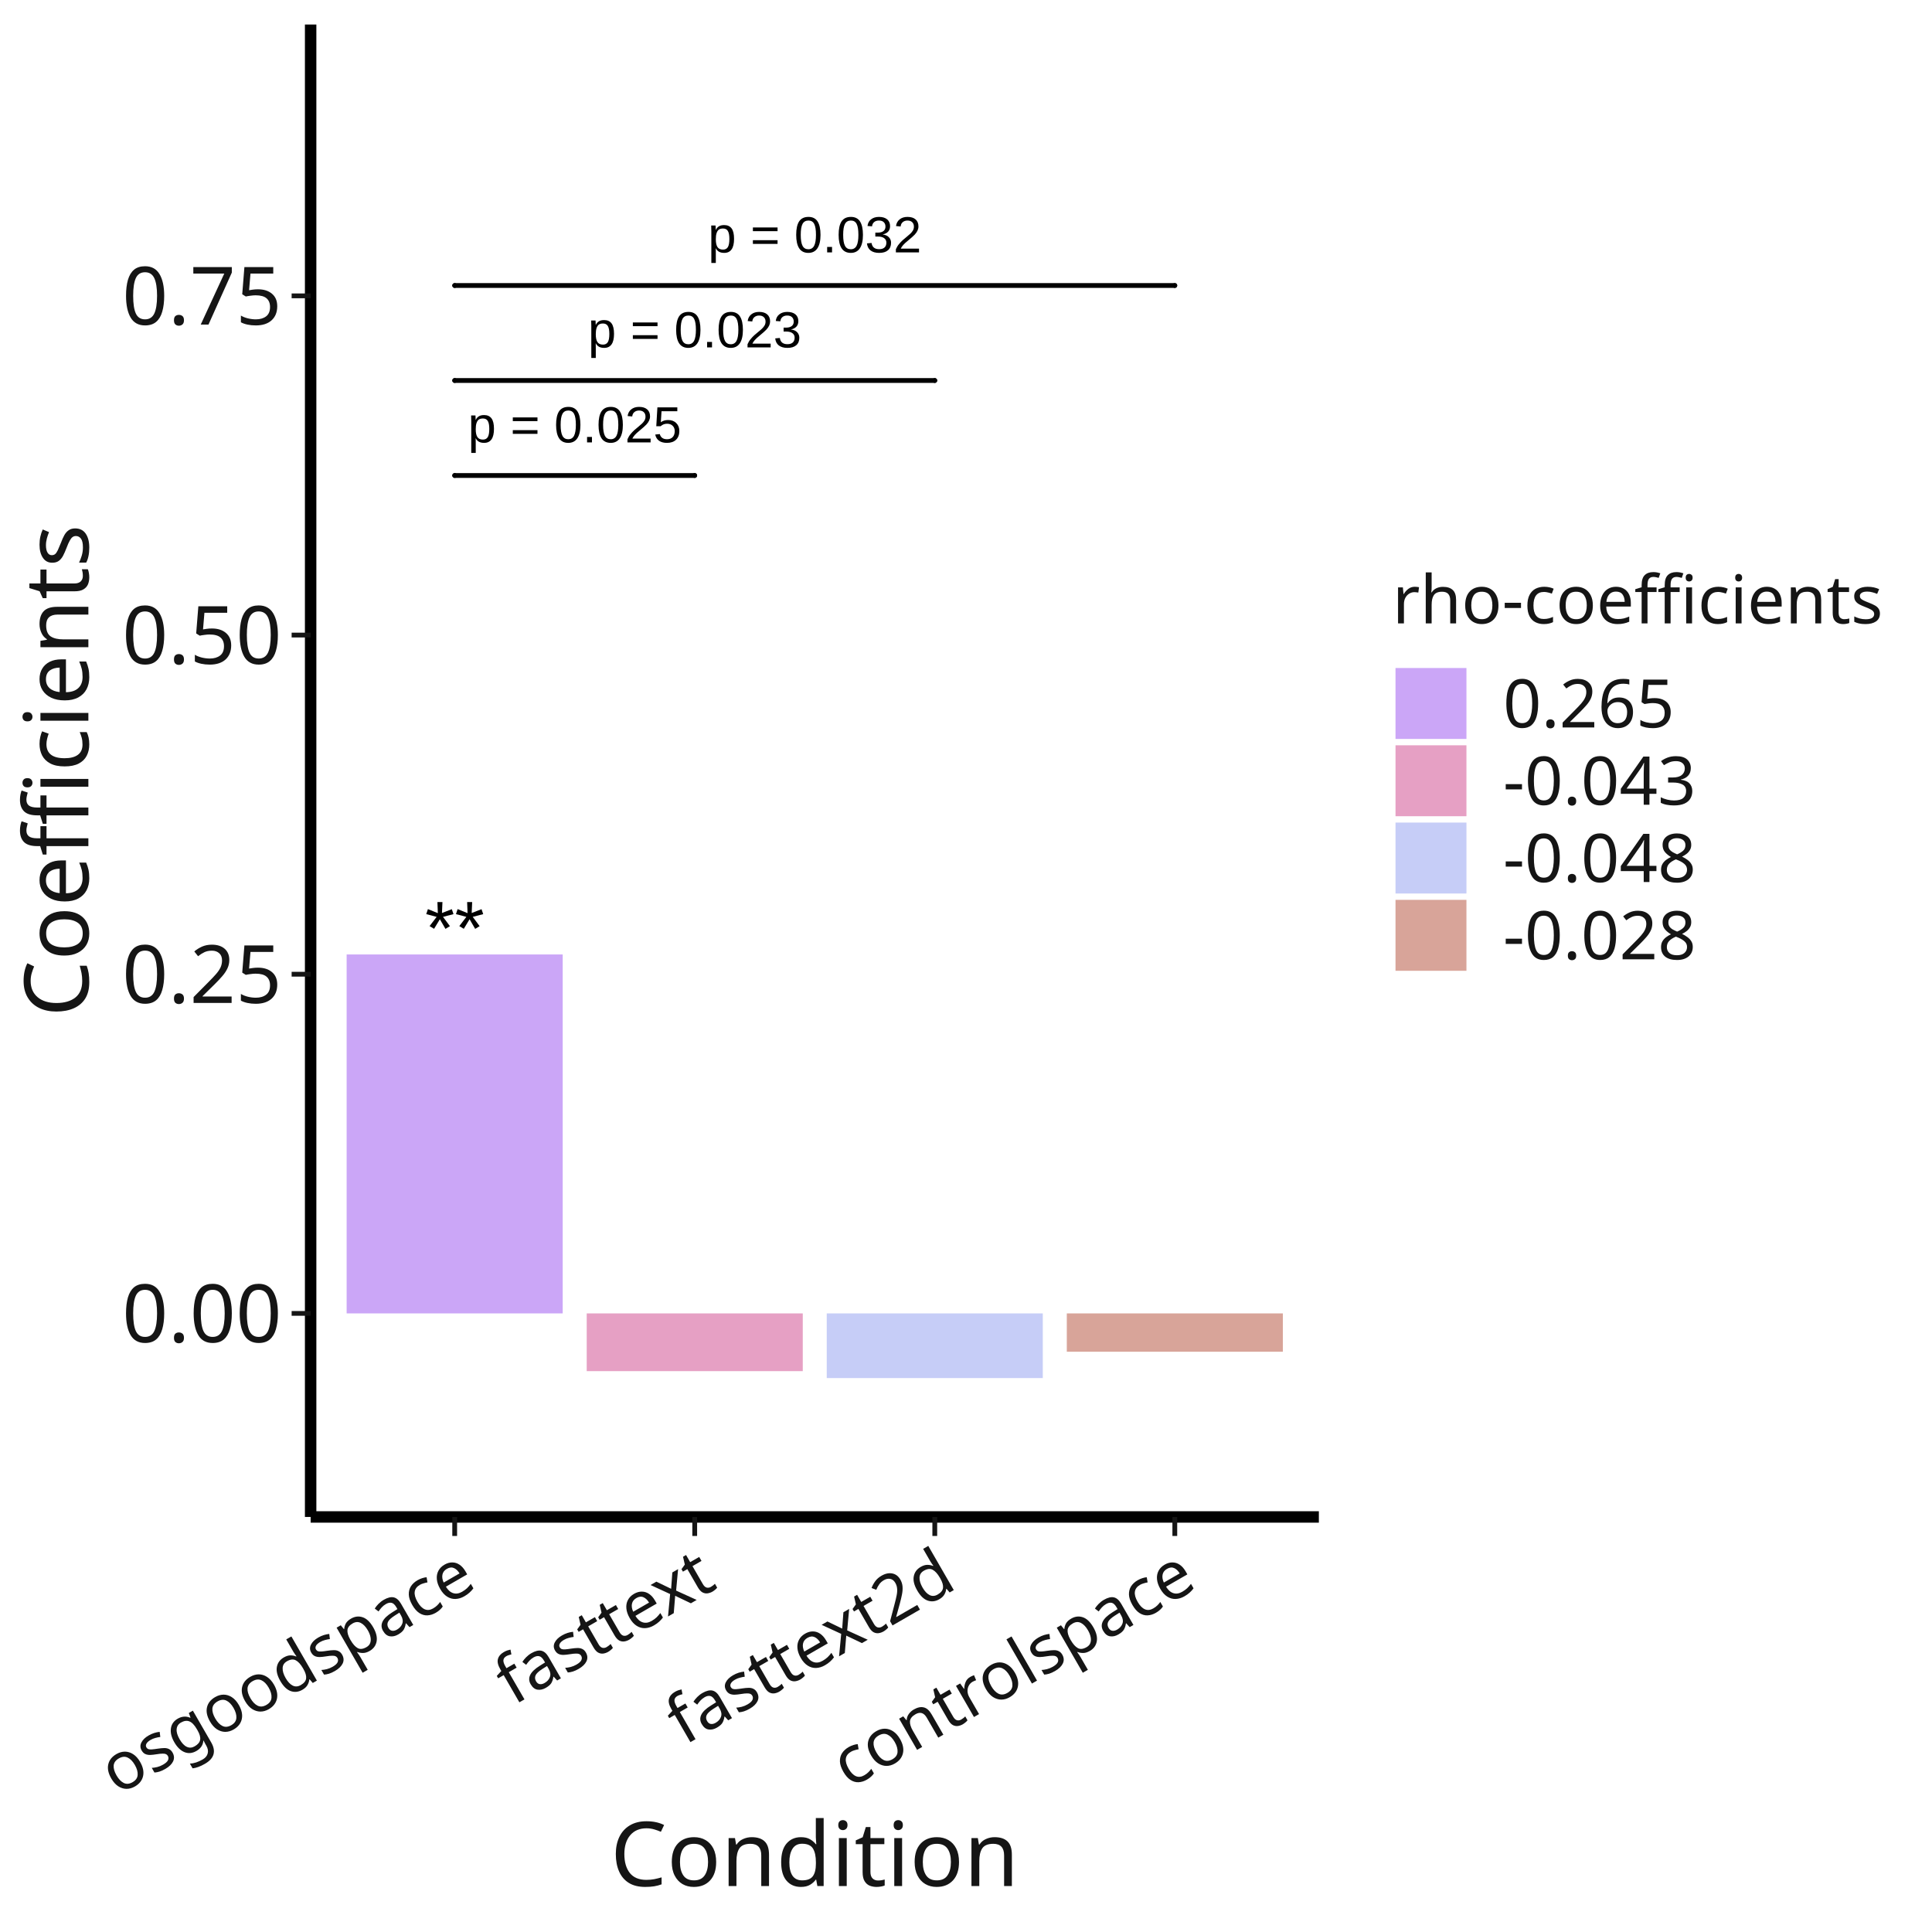
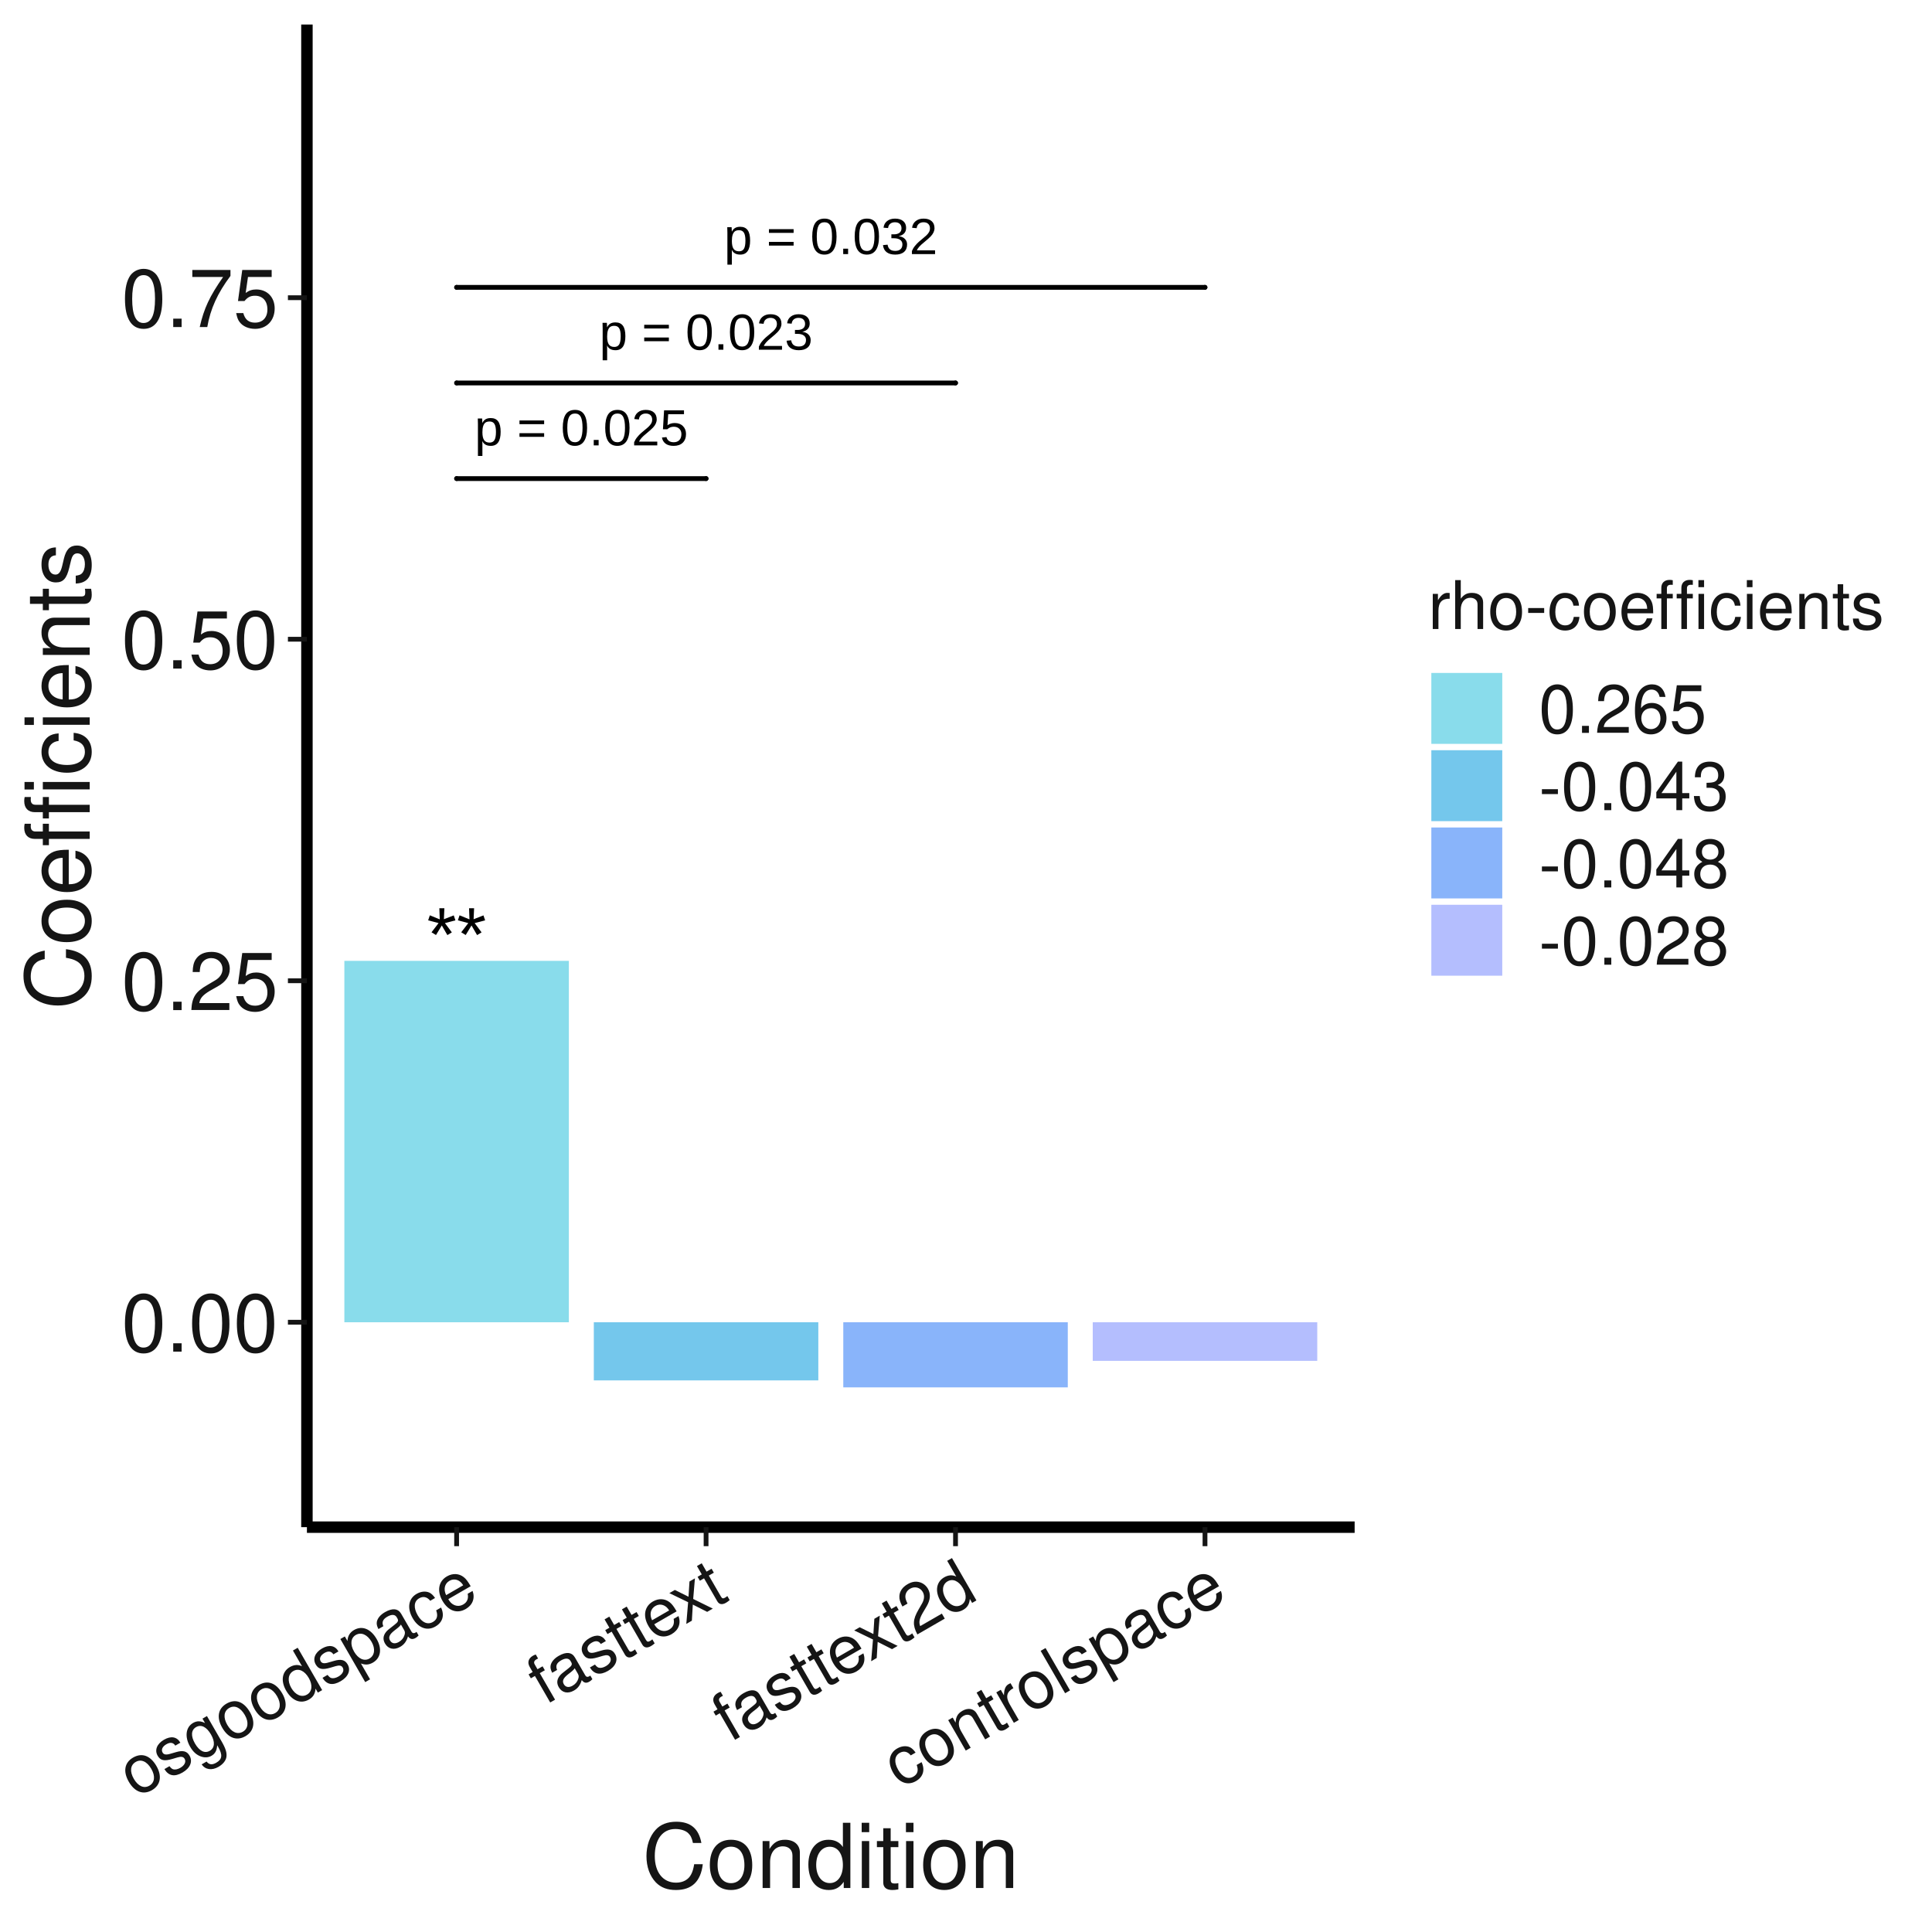
<svg xmlns="http://www.w3.org/2000/svg" class="svglite" width="432.00pt" height="432.00pt" viewBox="0 0 432.00 432.00">
  <defs>
    <style type="text/css">
    .svglite line, .svglite polyline, .svglite polygon, .svglite path, .svglite rect, .svglite circle {
      fill: none;
      stroke: #000000;
      stroke-linecap: round;
      stroke-linejoin: round;
      stroke-miterlimit: 10.00;
    }
    .svglite text {
      white-space: pre;
    }
  </style>
  </defs>
  <rect width="100%" height="100%" style="stroke: none; fill: #FFFFFF;" />
  <defs>
    <clipPath id="cpMC4wMHw0MzIuMDB8MC4wMHw0MzIuMDA=">
      <rect x="0.00" y="0.00" width="432.00" height="432.00" />
    </clipPath>
  </defs>
  <g clip-path="url(#cpMC4wMHw0MzIuMDB8MC4wMHw0MzIuMDA=)">
-     <rect x="0.00" y="0" width="432.00" height="432.00" style="stroke-width: 1.07; stroke: #FFFFFF; fill: #FFFFFF;" />
+     <rect x="0" y="0" width="432.00" height="432.00" style="stroke-width: 1.07; stroke: #FFFFFF; fill: #FFFFFF;" />
  </g>
  <defs>
-     <clipPath id="cpNjkuNDZ8Mjk0LjkwfDUuNDh8MzM5LjE5">
-       <rect x="69.46" y="5.48" width="225.43" height="333.71" />
+     <clipPath id="cpNjguNjN8MzAyLjkwfDUuNDh8MzQxLjQ4">
+       <rect x="68.63" y="5.48" width="234.27" height="336.00" />
    </clipPath>
  </defs>
-   <g clip-path="url(#cpNjkuNDZ8Mjk0LjkwfDUuNDh8MzM5LjE5)">
-     <rect x="69.46" y="5.48" width="225.43" height="333.71" style="stroke-width: 1.07; stroke: none; fill: #FFFFFF;" />
-     <polyline points="69.46,331.60 294.90,331.60 " style="stroke-width: 0.53; stroke: #FFFFFF; stroke-linecap: butt;" />
-     <polyline points="69.46,255.76 294.90,255.76 " style="stroke-width: 0.53; stroke: #FFFFFF; stroke-linecap: butt;" />
-     <polyline points="69.46,179.92 294.90,179.92 " style="stroke-width: 0.53; stroke: #FFFFFF; stroke-linecap: butt;" />
-     <polyline points="69.46,104.07 294.90,104.07 " style="stroke-width: 0.53; stroke: #FFFFFF; stroke-linecap: butt;" />
-     <polyline points="69.46,28.23 294.90,28.23 " style="stroke-width: 0.53; stroke: #FFFFFF; stroke-linecap: butt;" />
-     <polyline points="69.46,293.68 294.90,293.68 " style="stroke-width: 1.07; stroke: #FFFFFF; stroke-linecap: butt;" />
-     <polyline points="69.46,217.84 294.90,217.84 " style="stroke-width: 1.07; stroke: #FFFFFF; stroke-linecap: butt;" />
-     <polyline points="69.46,142.00 294.90,142.00 " style="stroke-width: 1.07; stroke: #FFFFFF; stroke-linecap: butt;" />
-     <polyline points="69.46,66.15 294.90,66.15 " style="stroke-width: 1.07; stroke: #FFFFFF; stroke-linecap: butt;" />
-     <polyline points="101.67,339.19 101.67,5.48 " style="stroke-width: 1.07; stroke: #FFFFFF; stroke-linecap: butt;" />
-     <polyline points="155.34,339.19 155.34,5.48 " style="stroke-width: 1.07; stroke: #FFFFFF; stroke-linecap: butt;" />
-     <polyline points="209.02,339.19 209.02,5.48 " style="stroke-width: 1.07; stroke: #FFFFFF; stroke-linecap: butt;" />
-     <polyline points="262.69,339.19 262.69,5.48 " style="stroke-width: 1.07; stroke: #FFFFFF; stroke-linecap: butt;" />
-     <rect x="77.51" y="213.42" width="48.31" height="80.26" style="stroke-width: 1.07; stroke: none; stroke-linecap: butt; stroke-linejoin: miter; fill: #CBA6F7;" />
-     <rect x="131.19" y="293.68" width="48.31" height="12.91" style="stroke-width: 1.07; stroke: none; stroke-linecap: butt; stroke-linejoin: miter; fill: #E6A0C4;" />
-     <rect x="184.86" y="293.68" width="48.31" height="14.46" style="stroke-width: 1.07; stroke: none; stroke-linecap: butt; stroke-linejoin: miter; fill: #C6CDF7;" />
-     <rect x="238.54" y="293.68" width="48.31" height="8.57" style="stroke-width: 1.07; stroke: none; stroke-linecap: butt; stroke-linejoin: miter; fill: #D8A499;" />
-     <text x="101.67" y="213.45" text-anchor="middle" style="font-size: 17.07px; font-family: &quot;Liberation Sans&quot;;" textLength="18.81px" lengthAdjust="spacingAndGlyphs">**</text>
-     <text x="128.50" y="98.92" text-anchor="middle" style="font-size: 11.38px; font-family: &quot;Liberation Sans&quot;;" textLength="48.51px" lengthAdjust="spacingAndGlyphs">p = 0.025</text>
-     <line x1="155.34" y1="106.32" x2="155.34" y2="106.32" style="stroke-width: 1.07;" />
-     <line x1="155.34" y1="106.32" x2="101.67" y2="106.32" style="stroke-width: 1.07;" />
-     <line x1="101.67" y1="106.32" x2="101.67" y2="106.32" style="stroke-width: 1.07;" />
-     <text x="155.34" y="77.68" text-anchor="middle" style="font-size: 11.38px; font-family: &quot;Liberation Sans&quot;;" textLength="48.51px" lengthAdjust="spacingAndGlyphs">p = 0.023</text>
-     <line x1="209.02" y1="85.08" x2="209.02" y2="85.08" style="stroke-width: 1.07;" />
-     <line x1="209.02" y1="85.08" x2="101.67" y2="85.08" style="stroke-width: 1.07;" />
-     <line x1="101.67" y1="85.08" x2="101.67" y2="85.08" style="stroke-width: 1.07;" />
-     <text x="182.18" y="56.44" text-anchor="middle" style="font-size: 11.38px; font-family: &quot;Liberation Sans&quot;;" textLength="48.51px" lengthAdjust="spacingAndGlyphs">p = 0.032</text>
-     <line x1="262.69" y1="63.84" x2="262.69" y2="63.84" style="stroke-width: 1.07;" />
-     <line x1="262.69" y1="63.84" x2="101.67" y2="63.84" style="stroke-width: 1.07;" />
-     <line x1="101.67" y1="63.84" x2="101.67" y2="63.84" style="stroke-width: 1.07;" />
+   <g clip-path="url(#cpNjguNjN8MzAyLjkwfDUuNDh8MzQxLjQ4)">
+     <rect x="68.63" y="5.48" width="234.27" height="336.00" style="stroke-width: 1.07; stroke: none; fill: #FFFFFF;" />
+     <polyline points="68.63,333.84 302.90,333.84 " style="stroke-width: 0.53; stroke: #FFFFFF; stroke-linecap: butt;" />
+     <polyline points="68.63,257.48 302.90,257.48 " style="stroke-width: 0.53; stroke: #FFFFFF; stroke-linecap: butt;" />
+     <polyline points="68.63,181.12 302.90,181.12 " style="stroke-width: 0.53; stroke: #FFFFFF; stroke-linecap: butt;" />
+     <polyline points="68.63,104.75 302.90,104.75 " style="stroke-width: 0.53; stroke: #FFFFFF; stroke-linecap: butt;" />
+     <polyline points="68.63,28.39 302.90,28.39 " style="stroke-width: 0.53; stroke: #FFFFFF; stroke-linecap: butt;" />
+     <polyline points="68.63,295.66 302.90,295.66 " style="stroke-width: 1.07; stroke: #FFFFFF; stroke-linecap: butt;" />
+     <polyline points="68.63,219.30 302.90,219.30 " style="stroke-width: 1.07; stroke: #FFFFFF; stroke-linecap: butt;" />
+     <polyline points="68.63,142.93 302.90,142.93 " style="stroke-width: 1.07; stroke: #FFFFFF; stroke-linecap: butt;" />
+     <polyline points="68.63,66.57 302.90,66.57 " style="stroke-width: 1.07; stroke: #FFFFFF; stroke-linecap: butt;" />
+     <polyline points="102.10,341.48 102.10,5.48 " style="stroke-width: 1.07; stroke: #FFFFFF; stroke-linecap: butt;" />
+     <polyline points="157.88,341.48 157.88,5.48 " style="stroke-width: 1.07; stroke: #FFFFFF; stroke-linecap: butt;" />
+     <polyline points="213.66,341.48 213.66,5.48 " style="stroke-width: 1.07; stroke: #FFFFFF; stroke-linecap: butt;" />
+     <polyline points="269.44,341.48 269.44,5.48 " style="stroke-width: 1.07; stroke: #FFFFFF; stroke-linecap: butt;" />
+     <rect x="77.00" y="214.85" width="50.20" height="80.81" style="stroke-width: 1.07; stroke: none; stroke-linecap: butt; stroke-linejoin: miter; fill: #89DCEB;" />
+     <rect x="132.78" y="295.66" width="50.20" height="13.00" style="stroke-width: 1.07; stroke: none; stroke-linecap: butt; stroke-linejoin: miter; fill: #74C7EC;" />
+     <rect x="188.56" y="295.66" width="50.20" height="14.56" style="stroke-width: 1.07; stroke: none; stroke-linecap: butt; stroke-linejoin: miter; fill: #89B4FA;" />
+     <rect x="244.34" y="295.66" width="50.20" height="8.63" style="stroke-width: 1.07; stroke: none; stroke-linecap: butt; stroke-linejoin: miter; fill: #B4BEFE;" />
+     <text x="102.10" y="214.84" text-anchor="middle" style="font-size: 17.07px; font-family: &quot;Liberation Sans&quot;;" textLength="18.81px" lengthAdjust="spacingAndGlyphs">**</text>
+     <text x="129.99" y="99.59" text-anchor="middle" style="font-size: 11.38px; font-family: &quot;Liberation Sans&quot;;" textLength="48.51px" lengthAdjust="spacingAndGlyphs">p = 0.025</text>
+     <line x1="157.88" y1="107.01" x2="157.88" y2="107.01" style="stroke-width: 1.07;" />
+     <line x1="157.88" y1="107.01" x2="102.10" y2="107.01" style="stroke-width: 1.07;" />
+     <line x1="102.10" y1="107.01" x2="102.10" y2="107.01" style="stroke-width: 1.07;" />
+     <text x="157.88" y="78.20" text-anchor="middle" style="font-size: 11.38px; font-family: &quot;Liberation Sans&quot;;" textLength="48.51px" lengthAdjust="spacingAndGlyphs">p = 0.023</text>
+     <line x1="213.66" y1="85.63" x2="213.66" y2="85.63" style="stroke-width: 1.07;" />
+     <line x1="213.66" y1="85.63" x2="102.10" y2="85.63" style="stroke-width: 1.07;" />
+     <line x1="102.10" y1="85.63" x2="102.10" y2="85.63" style="stroke-width: 1.07;" />
+     <text x="185.77" y="56.82" text-anchor="middle" style="font-size: 11.38px; font-family: &quot;Liberation Sans&quot;;" textLength="48.51px" lengthAdjust="spacingAndGlyphs">p = 0.032</text>
+     <line x1="269.44" y1="64.25" x2="269.44" y2="64.25" style="stroke-width: 1.07;" />
+     <line x1="269.44" y1="64.25" x2="102.10" y2="64.25" style="stroke-width: 1.07;" />
+     <line x1="102.10" y1="64.25" x2="102.10" y2="64.25" style="stroke-width: 1.07;" />
  </g>
  <g clip-path="url(#cpMC4wMHw0MzIuMDB8MC4wMHw0MzIuMDA=)">
-     <polyline points="69.46,339.19 69.46,5.48 " style="stroke-width: 2.56; stroke-linecap: butt;" />
-     <text x="63.02" y="300.11" text-anchor="end" style="font-size: 18.00px;fill: #151515; font-family: &quot;Noto Sans&quot;;" textLength="35.71px" lengthAdjust="spacingAndGlyphs">0.00</text>
-     <text x="63.02" y="224.26" text-anchor="end" style="font-size: 18.00px;fill: #151515; font-family: &quot;Noto Sans&quot;;" textLength="35.71px" lengthAdjust="spacingAndGlyphs">0.25</text>
-     <text x="63.02" y="148.42" text-anchor="end" style="font-size: 18.00px;fill: #151515; font-family: &quot;Noto Sans&quot;;" textLength="35.71px" lengthAdjust="spacingAndGlyphs">0.50</text>
-     <text x="63.02" y="72.58" text-anchor="end" style="font-size: 18.00px;fill: #151515; font-family: &quot;Noto Sans&quot;;" textLength="35.71px" lengthAdjust="spacingAndGlyphs">0.75</text>
-     <polyline points="65.21,293.68 69.46,293.68 " style="stroke-width: 1.07; stroke: #151515; stroke-linecap: butt;" />
-     <polyline points="65.21,217.84 69.46,217.84 " style="stroke-width: 1.07; stroke: #151515; stroke-linecap: butt;" />
-     <polyline points="65.21,142.00 69.46,142.00 " style="stroke-width: 1.07; stroke: #151515; stroke-linecap: butt;" />
-     <polyline points="65.21,66.15 69.46,66.15 " style="stroke-width: 1.07; stroke: #151515; stroke-linecap: butt;" />
-     <polyline points="69.46,339.19 294.90,339.19 " style="stroke-width: 2.56; stroke-linecap: butt;" />
-     <polyline points="101.67,343.44 101.67,339.19 " style="stroke-width: 1.07; stroke: #151515; stroke-linecap: butt;" />
-     <polyline points="155.34,343.44 155.34,339.19 " style="stroke-width: 1.07; stroke: #151515; stroke-linecap: butt;" />
-     <polyline points="209.02,343.44 209.02,339.19 " style="stroke-width: 1.07; stroke: #151515; stroke-linecap: butt;" />
-     <polyline points="262.69,343.44 262.69,339.19 " style="stroke-width: 1.07; stroke: #151515; stroke-linecap: butt;" />
-     <text transform="translate(107.02,354.91) rotate(-30)" text-anchor="end" style="font-size: 15.00px;fill: #151515; font-family: &quot;Noto Sans&quot;;" textLength="93.33px" lengthAdjust="spacingAndGlyphs">osgoodspace</text>
-     <text transform="translate(160.70,354.91) rotate(-30)" text-anchor="end" style="font-size: 15.00px;fill: #151515; font-family: &quot;Noto Sans&quot;;" textLength="53.40px" lengthAdjust="spacingAndGlyphs">fasttext</text>
-     <text transform="translate(214.37,354.91) rotate(-30)" text-anchor="end" style="font-size: 15.00px;fill: #151515; font-family: &quot;Noto Sans&quot;;" textLength="71.21px" lengthAdjust="spacingAndGlyphs">fasttext2d</text>
-     <text transform="translate(268.05,354.91) rotate(-30)" text-anchor="end" style="font-size: 15.00px;fill: #151515; font-family: &quot;Noto Sans&quot;;" textLength="90.58px" lengthAdjust="spacingAndGlyphs">controlspace</text>
-     <text x="182.18" y="421.72" text-anchor="middle" style="font-size: 20.00px;fill: #151515; font-family: &quot;Noto Sans&quot;;" textLength="91.42px" lengthAdjust="spacingAndGlyphs">Condition</text>
-     <text transform="translate(19.76,172.33) rotate(-90)" text-anchor="middle" style="font-size: 20.00px;fill: #151515; font-family: &quot;Noto Sans&quot;;" textLength="110.17px" lengthAdjust="spacingAndGlyphs">Coefficients</text>
-     <text x="311.33" y="139.39" style="font-size: 15.00px;fill: #151515; font-family: &quot;Noto Sans&quot;;" textLength="109.71px" lengthAdjust="spacingAndGlyphs">rho-coefficients</text>
-     <rect x="312.04" y="149.37" width="15.86" height="15.86" style="stroke-width: 1.07; stroke: none; stroke-linecap: butt; stroke-linejoin: miter; fill: #CBA6F7;" />
-     <rect x="312.04" y="166.65" width="15.86" height="15.86" style="stroke-width: 1.07; stroke: none; stroke-linecap: butt; stroke-linejoin: miter; fill: #E6A0C4;" />
-     <rect x="312.04" y="183.93" width="15.86" height="15.86" style="stroke-width: 1.07; stroke: none; stroke-linecap: butt; stroke-linejoin: miter; fill: #C6CDF7;" />
-     <rect x="312.04" y="201.21" width="15.86" height="15.86" style="stroke-width: 1.07; stroke: none; stroke-linecap: butt; stroke-linejoin: miter; fill: #D8A499;" />
-     <text x="336.09" y="162.66" style="font-size: 15.00px;fill: #151515; font-family: &quot;Noto Sans&quot;;" textLength="38.35px" lengthAdjust="spacingAndGlyphs">0.265</text>
-     <text x="336.09" y="179.94" style="font-size: 15.00px;fill: #151515; font-family: &quot;Noto Sans&quot;;" textLength="43.18px" lengthAdjust="spacingAndGlyphs">-0.043</text>
-     <text x="336.09" y="197.22" style="font-size: 15.00px;fill: #151515; font-family: &quot;Noto Sans&quot;;" textLength="43.18px" lengthAdjust="spacingAndGlyphs">-0.048</text>
-     <text x="336.09" y="214.50" style="font-size: 15.00px;fill: #151515; font-family: &quot;Noto Sans&quot;;" textLength="43.18px" lengthAdjust="spacingAndGlyphs">-0.028</text>
+     <polyline points="68.63,341.48 68.63,5.48 " style="stroke-width: 2.56; stroke-linecap: butt;" />
+     <text x="62.19" y="302.23" text-anchor="end" style="font-size: 18.00px;fill: #151515; font-family: &quot;Nimbus Sans&quot;;" textLength="35.03px" lengthAdjust="spacingAndGlyphs">0.00</text>
+     <text x="62.19" y="225.86" text-anchor="end" style="font-size: 18.00px;fill: #151515; font-family: &quot;Nimbus Sans&quot;;" textLength="35.03px" lengthAdjust="spacingAndGlyphs">0.25</text>
+     <text x="62.19" y="149.50" text-anchor="end" style="font-size: 18.00px;fill: #151515; font-family: &quot;Nimbus Sans&quot;;" textLength="35.03px" lengthAdjust="spacingAndGlyphs">0.50</text>
+     <text x="62.19" y="73.13" text-anchor="end" style="font-size: 18.00px;fill: #151515; font-family: &quot;Nimbus Sans&quot;;" textLength="35.03px" lengthAdjust="spacingAndGlyphs">0.75</text>
+     <polyline points="64.38,295.66 68.63,295.66 " style="stroke-width: 1.07; stroke: #151515; stroke-linecap: butt;" />
+     <polyline points="64.38,219.30 68.63,219.30 " style="stroke-width: 1.07; stroke: #151515; stroke-linecap: butt;" />
+     <polyline points="64.38,142.93 68.63,142.93 " style="stroke-width: 1.07; stroke: #151515; stroke-linecap: butt;" />
+     <polyline points="64.38,66.57 68.63,66.57 " style="stroke-width: 1.07; stroke: #151515; stroke-linecap: butt;" />
+     <polyline points="68.63,341.48 302.90,341.48 " style="stroke-width: 2.56; stroke-linecap: butt;" />
+     <polyline points="102.10,345.73 102.10,341.48 " style="stroke-width: 1.07; stroke: #151515; stroke-linecap: butt;" />
+     <polyline points="157.88,345.73 157.88,341.48 " style="stroke-width: 1.07; stroke: #151515; stroke-linecap: butt;" />
+     <polyline points="213.66,345.73 213.66,341.48 " style="stroke-width: 1.07; stroke: #151515; stroke-linecap: butt;" />
+     <polyline points="269.44,345.73 269.44,341.48 " style="stroke-width: 1.07; stroke: #151515; stroke-linecap: butt;" />
+     <text transform="translate(107.57,357.40) rotate(-30)" text-anchor="end" style="font-size: 15.00px;fill: #151515; font-family: &quot;Nimbus Sans&quot;;" textLength="89.21px" lengthAdjust="spacingAndGlyphs">osgoodspace</text>
+     <text transform="translate(163.35,357.40) rotate(-30)" text-anchor="end" style="font-size: 15.00px;fill: #151515; font-family: &quot;Nimbus Sans&quot;;" textLength="48.36px" lengthAdjust="spacingAndGlyphs">fasttext</text>
+     <text transform="translate(219.13,357.40) rotate(-30)" text-anchor="end" style="font-size: 15.00px;fill: #151515; font-family: &quot;Nimbus Sans&quot;;" textLength="65.03px" lengthAdjust="spacingAndGlyphs">fasttext2d</text>
+     <text transform="translate(274.90,357.40) rotate(-30)" text-anchor="end" style="font-size: 15.00px;fill: #151515; font-family: &quot;Nimbus Sans&quot;;" textLength="85.03px" lengthAdjust="spacingAndGlyphs">controlspace</text>
+     <text x="185.77" y="422.16" text-anchor="middle" style="font-size: 20.00px;fill: #151515; font-family: &quot;Nimbus Sans&quot;;" textLength="84.47px" lengthAdjust="spacingAndGlyphs">Condition</text>
+     <text transform="translate(20.06,173.48) rotate(-90)" text-anchor="middle" style="font-size: 20.00px;fill: #151515; font-family: &quot;Nimbus Sans&quot;;" textLength="104.47px" lengthAdjust="spacingAndGlyphs">Coefficients</text>
+     <text x="319.34" y="140.65" style="font-size: 15.00px;fill: #151515; font-family: &quot;Nimbus Sans&quot;;" textLength="101.70px" lengthAdjust="spacingAndGlyphs">rho-coefficients</text>
+     <rect x="320.05" y="150.47" width="15.86" height="15.86" style="stroke-width: 1.07; stroke: none; stroke-linecap: butt; stroke-linejoin: miter; fill: #89DCEB;" />
+     <rect x="320.05" y="167.75" width="15.86" height="15.86" style="stroke-width: 1.07; stroke: none; stroke-linecap: butt; stroke-linejoin: miter; fill: #74C7EC;" />
+     <rect x="320.05" y="185.03" width="15.86" height="15.86" style="stroke-width: 1.07; stroke: none; stroke-linecap: butt; stroke-linejoin: miter; fill: #89B4FA;" />
+     <rect x="320.05" y="202.31" width="15.86" height="15.86" style="stroke-width: 1.07; stroke: none; stroke-linecap: butt; stroke-linejoin: miter; fill: #B4BEFE;" />
+     <text x="344.09" y="163.87" style="font-size: 15.00px;fill: #151515; font-family: &quot;Nimbus Sans&quot;;" textLength="37.52px" lengthAdjust="spacingAndGlyphs">0.265</text>
+     <text x="344.09" y="181.15" style="font-size: 15.00px;fill: #151515; font-family: &quot;Nimbus Sans&quot;;" textLength="42.52px" lengthAdjust="spacingAndGlyphs">-0.043</text>
+     <text x="344.09" y="198.43" style="font-size: 15.00px;fill: #151515; font-family: &quot;Nimbus Sans&quot;;" textLength="42.52px" lengthAdjust="spacingAndGlyphs">-0.048</text>
+     <text x="344.09" y="215.71" style="font-size: 15.00px;fill: #151515; font-family: &quot;Nimbus Sans&quot;;" textLength="42.52px" lengthAdjust="spacingAndGlyphs">-0.028</text>
  </g>
</svg>
